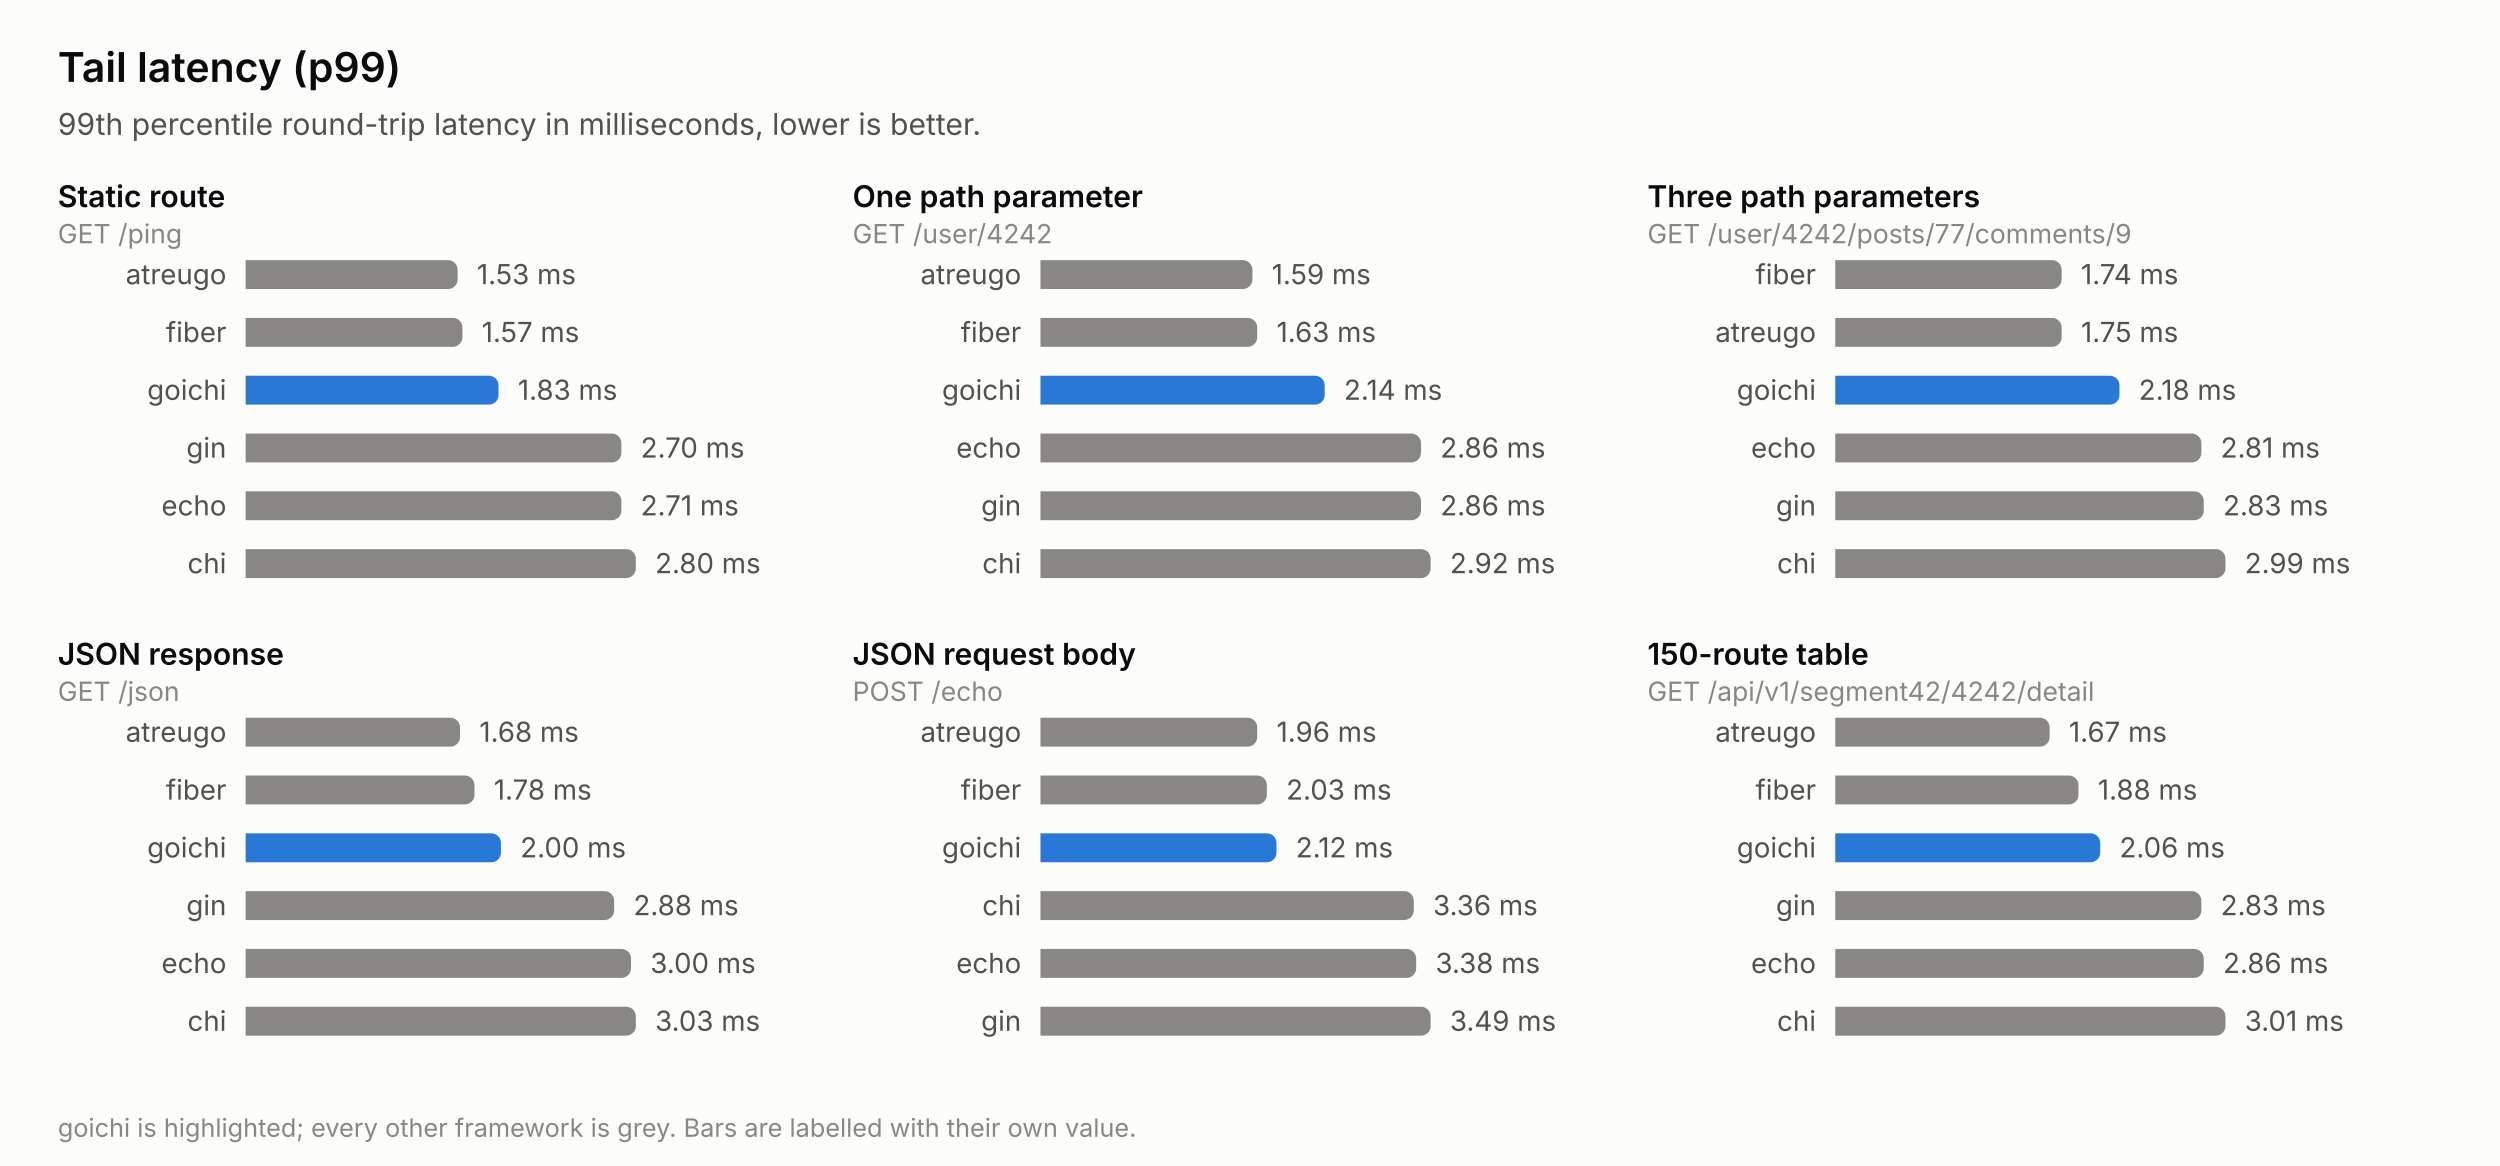
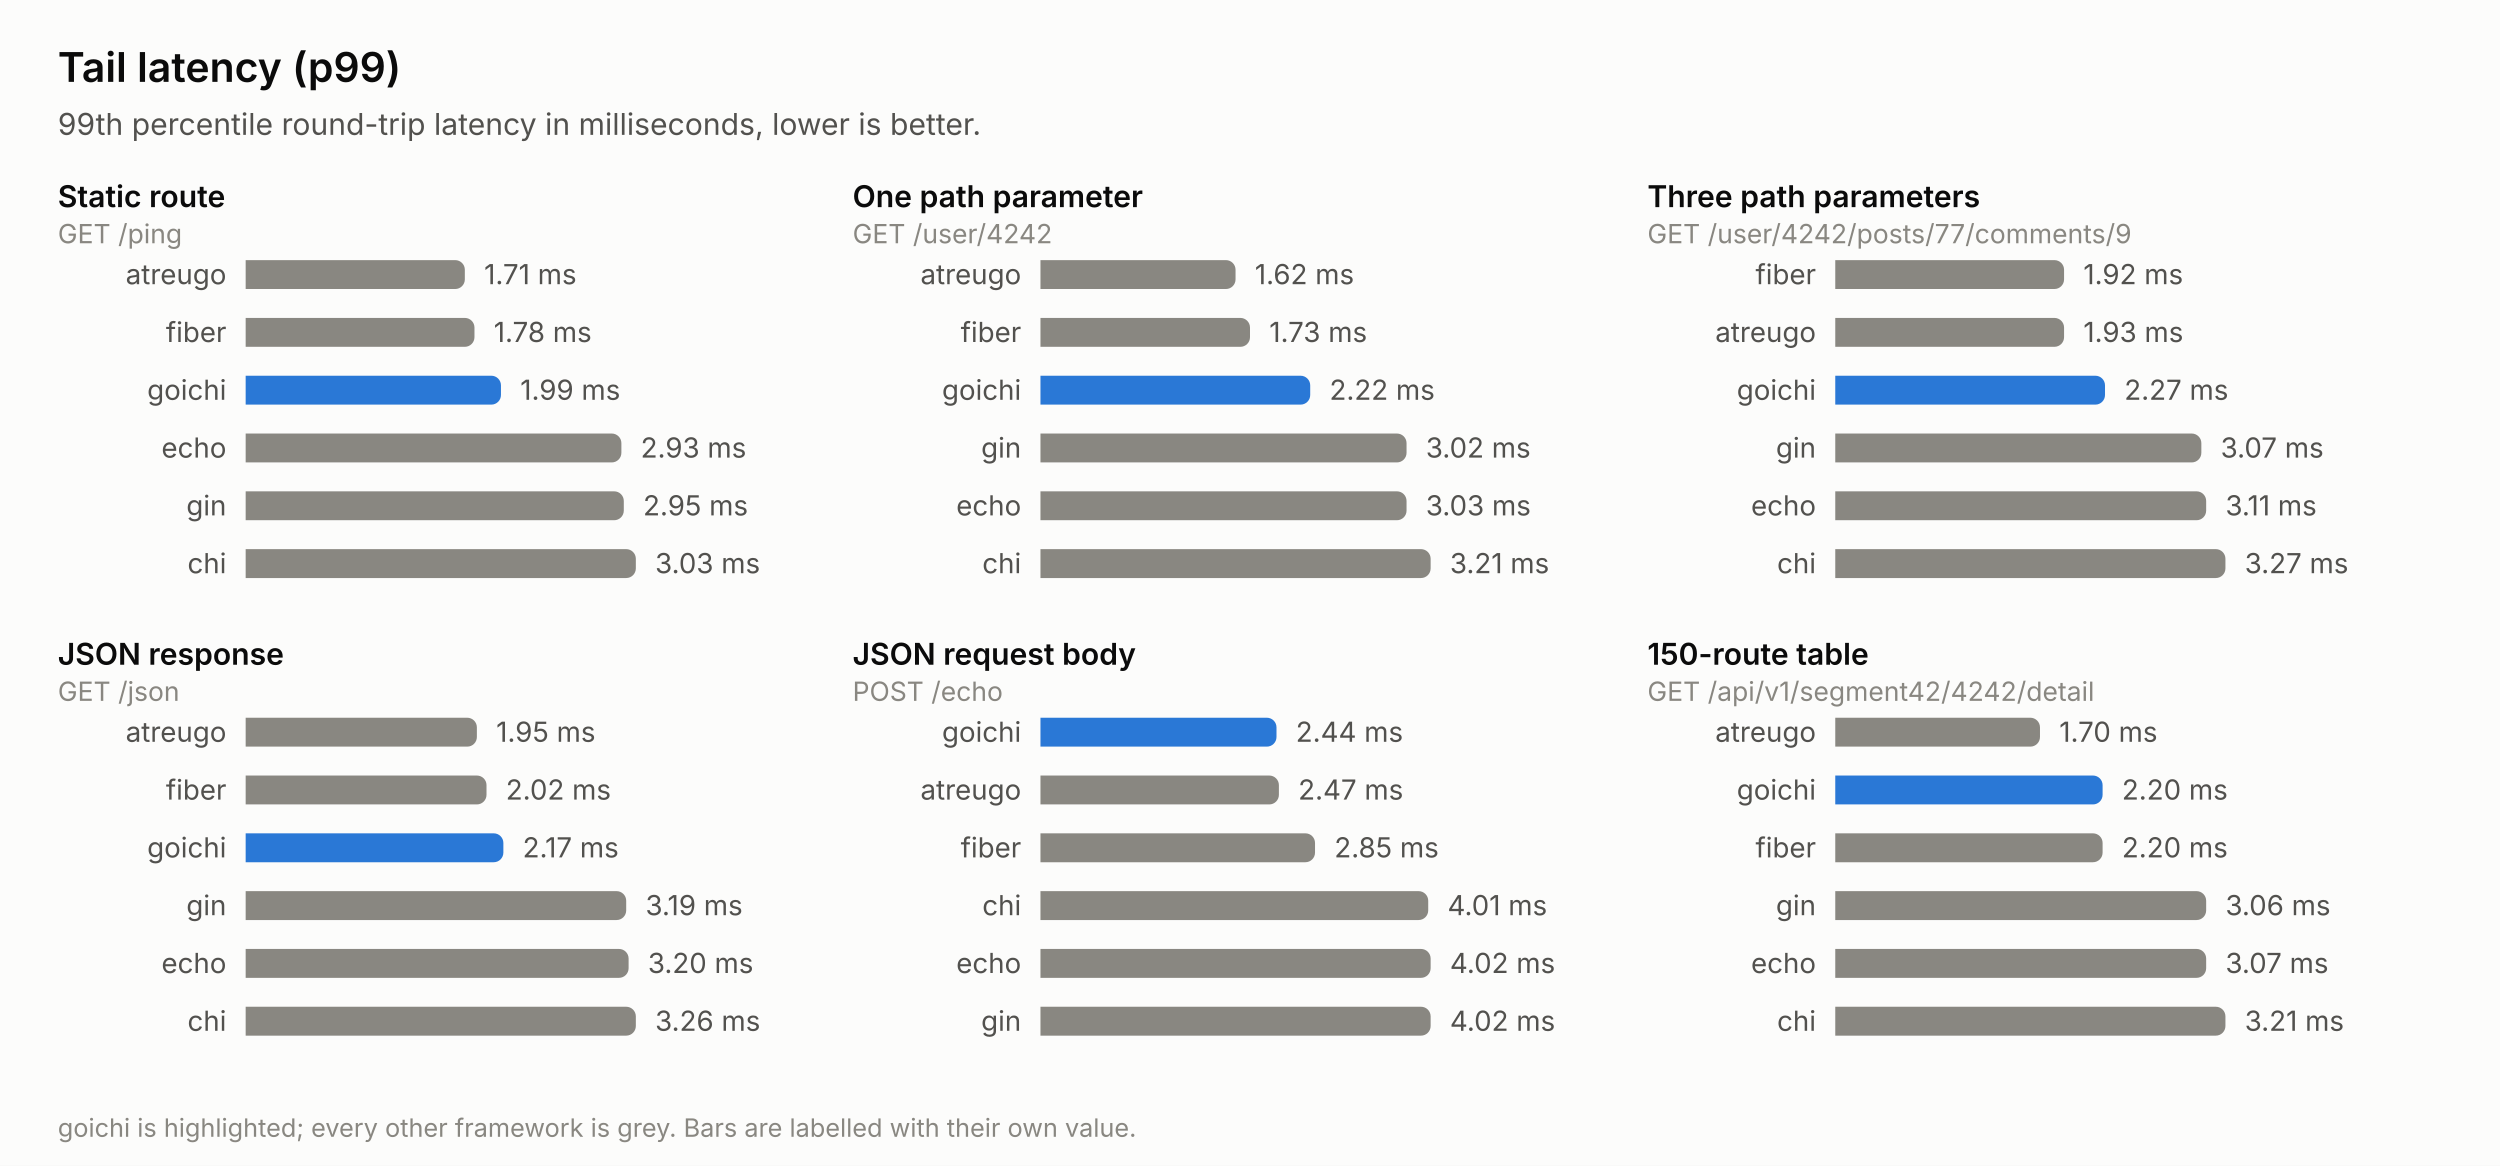
<svg xmlns="http://www.w3.org/2000/svg" width="1038" height="484" viewBox="0 0 1038 484" role="img" aria-label="Tail latency (p99)">
  <style>
    .gb-surface { fill: #fcfcfb; }
    .gb-title { font: 600 17px system-ui, -apple-system, "Segoe UI", sans-serif; fill: #0b0b0b; }
    .gb-subtitle { font: 400 12.5px system-ui, -apple-system, "Segoe UI", sans-serif; fill: #52514e; }
    .gb-panel-title { font: 600 12.5px system-ui, -apple-system, "Segoe UI", sans-serif; fill: #0b0b0b; }
    .gb-panel-note { font: 400 11px system-ui, -apple-system, "Segoe UI", sans-serif; fill: #898781; }
    .gb-row-label { font: 400 11.5px system-ui, -apple-system, "Segoe UI", sans-serif; fill: #52514e; text-anchor: end; }
    .gb-row-value { font: 400 11.5px system-ui, -apple-system, "Segoe UI", sans-serif; fill: #52514e; font-variant-numeric: tabular-nums; }
    .gb-row-missing { font: 400 11.5px system-ui, -apple-system, "Segoe UI", sans-serif; fill: #898781; }
    .gb-footnote { font: 400 10.5px system-ui, -apple-system, "Segoe UI", sans-serif; fill: #898781; }
    .gb-bar { fill: #898781; }
    .gb-bar.gb-accent { fill: #2a78d6; }
    @media (prefers-color-scheme: dark) {
      .gb-surface { fill: #1a1a19; }
      .gb-title { fill: #ffffff; }
      .gb-subtitle, .gb-row-label, .gb-row-value { fill: #c3c2b7; }
      .gb-panel-title { fill: #ffffff; }
      .gb-bar.gb-accent { fill: #3987e5; }
    }
  </style>
  <rect width="1038" height="484" class="gb-surface" />
  <text x="24" y="34" class="gb-title">Tail latency (p99)</text>
  <text x="24" y="56" class="gb-subtitle">99th percentile round-trip latency in milliseconds, lower is better.</text>
  <text x="24" y="86" class="gb-panel-title">Static route</text>
  <text x="24" y="101" class="gb-panel-note">GET /ping</text>
  <text x="94" y="118" class="gb-row-label">atreugo</text>
-   <path d="M102 108 H186 a4 4 0 0 1 4 4 V116 a4 4 0 0 1 -4 4 H102 Z" class="gb-bar" />
-   <text x="198" y="118" class="gb-row-value">1.53 ms</text>
+   <path d="M102 108 H189 a4 4 0 0 1 4 4 V116 a4 4 0 0 1 -4 4 H102 Z" class="gb-bar" />
+   <text x="201" y="118" class="gb-row-value">1.71 ms</text>
  <text x="94" y="142" class="gb-row-label">fiber</text>
-   <path d="M102 132 H188 a4 4 0 0 1 4 4 V140 a4 4 0 0 1 -4 4 H102 Z" class="gb-bar" />
-   <text x="200" y="142" class="gb-row-value">1.57 ms</text>
+   <path d="M102 132 H193 a4 4 0 0 1 4 4 V140 a4 4 0 0 1 -4 4 H102 Z" class="gb-bar" />
+   <text x="205" y="142" class="gb-row-value">1.78 ms</text>
  <text x="94" y="166" class="gb-row-label">goichi</text>
-   <path d="M102 156 H203 a4 4 0 0 1 4 4 V164 a4 4 0 0 1 -4 4 H102 Z" class="gb-bar gb-accent" />
-   <text x="215" y="166" class="gb-row-value">1.83 ms</text>
-   <text x="94" y="190" class="gb-row-label">gin</text>
+   <path d="M102 156 H204 a4 4 0 0 1 4 4 V164 a4 4 0 0 1 -4 4 H102 Z" class="gb-bar gb-accent" />
+   <text x="216" y="166" class="gb-row-value">1.99 ms</text>
+   <text x="94" y="190" class="gb-row-label">echo</text>
  <path d="M102 180 H254 a4 4 0 0 1 4 4 V188 a4 4 0 0 1 -4 4 H102 Z" class="gb-bar" />
-   <text x="266" y="190" class="gb-row-value">2.70 ms</text>
-   <text x="94" y="214" class="gb-row-label">echo</text>
-   <path d="M102 204 H254 a4 4 0 0 1 4 4 V212 a4 4 0 0 1 -4 4 H102 Z" class="gb-bar" />
-   <text x="266" y="214" class="gb-row-value">2.71 ms</text>
+   <text x="266" y="190" class="gb-row-value">2.93 ms</text>
+   <text x="94" y="214" class="gb-row-label">gin</text>
+   <path d="M102 204 H255 a4 4 0 0 1 4 4 V212 a4 4 0 0 1 -4 4 H102 Z" class="gb-bar" />
+   <text x="267" y="214" class="gb-row-value">2.95 ms</text>
  <text x="94" y="238" class="gb-row-label">chi</text>
  <path d="M102 228 H260 a4 4 0 0 1 4 4 V236 a4 4 0 0 1 -4 4 H102 Z" class="gb-bar" />
-   <text x="272" y="238" class="gb-row-value">2.80 ms</text>
+   <text x="272" y="238" class="gb-row-value">3.03 ms</text>
  <text x="354" y="86" class="gb-panel-title">One path parameter</text>
  <text x="354" y="101" class="gb-panel-note">GET /user/4242</text>
  <text x="424" y="118" class="gb-row-label">atreugo</text>
-   <path d="M432 108 H516 a4 4 0 0 1 4 4 V116 a4 4 0 0 1 -4 4 H432 Z" class="gb-bar" />
-   <text x="528" y="118" class="gb-row-value">1.59 ms</text>
+   <path d="M432 108 H509 a4 4 0 0 1 4 4 V116 a4 4 0 0 1 -4 4 H432 Z" class="gb-bar" />
+   <text x="521" y="118" class="gb-row-value">1.62 ms</text>
  <text x="424" y="142" class="gb-row-label">fiber</text>
-   <path d="M432 132 H518 a4 4 0 0 1 4 4 V140 a4 4 0 0 1 -4 4 H432 Z" class="gb-bar" />
-   <text x="530" y="142" class="gb-row-value">1.63 ms</text>
+   <path d="M432 132 H515 a4 4 0 0 1 4 4 V140 a4 4 0 0 1 -4 4 H432 Z" class="gb-bar" />
+   <text x="527" y="142" class="gb-row-value">1.73 ms</text>
  <text x="424" y="166" class="gb-row-label">goichi</text>
-   <path d="M432 156 H546 a4 4 0 0 1 4 4 V164 a4 4 0 0 1 -4 4 H432 Z" class="gb-bar gb-accent" />
-   <text x="558" y="166" class="gb-row-value">2.14 ms</text>
-   <text x="424" y="190" class="gb-row-label">echo</text>
-   <path d="M432 180 H586 a4 4 0 0 1 4 4 V188 a4 4 0 0 1 -4 4 H432 Z" class="gb-bar" />
-   <text x="598" y="190" class="gb-row-value">2.86 ms</text>
-   <text x="424" y="214" class="gb-row-label">gin</text>
-   <path d="M432 204 H586 a4 4 0 0 1 4 4 V212 a4 4 0 0 1 -4 4 H432 Z" class="gb-bar" />
-   <text x="598" y="214" class="gb-row-value">2.86 ms</text>
+   <path d="M432 156 H540 a4 4 0 0 1 4 4 V164 a4 4 0 0 1 -4 4 H432 Z" class="gb-bar gb-accent" />
+   <text x="552" y="166" class="gb-row-value">2.22 ms</text>
+   <text x="424" y="190" class="gb-row-label">gin</text>
+   <path d="M432 180 H580 a4 4 0 0 1 4 4 V188 a4 4 0 0 1 -4 4 H432 Z" class="gb-bar" />
+   <text x="592" y="190" class="gb-row-value">3.02 ms</text>
+   <text x="424" y="214" class="gb-row-label">echo</text>
+   <path d="M432 204 H580 a4 4 0 0 1 4 4 V212 a4 4 0 0 1 -4 4 H432 Z" class="gb-bar" />
+   <text x="592" y="214" class="gb-row-value">3.03 ms</text>
  <text x="424" y="238" class="gb-row-label">chi</text>
  <path d="M432 228 H590 a4 4 0 0 1 4 4 V236 a4 4 0 0 1 -4 4 H432 Z" class="gb-bar" />
-   <text x="602" y="238" class="gb-row-value">2.92 ms</text>
+   <text x="602" y="238" class="gb-row-value">3.21 ms</text>
  <text x="684" y="86" class="gb-panel-title">Three path parameters</text>
  <text x="684" y="101" class="gb-panel-note">GET /user/4242/posts/77/comments/9</text>
  <text x="754" y="118" class="gb-row-label">fiber</text>
-   <path d="M762 108 H852 a4 4 0 0 1 4 4 V116 a4 4 0 0 1 -4 4 H762 Z" class="gb-bar" />
-   <text x="864" y="118" class="gb-row-value">1.74 ms</text>
+   <path d="M762 108 H853 a4 4 0 0 1 4 4 V116 a4 4 0 0 1 -4 4 H762 Z" class="gb-bar" />
+   <text x="865" y="118" class="gb-row-value">1.92 ms</text>
  <text x="754" y="142" class="gb-row-label">atreugo</text>
-   <path d="M762 132 H852 a4 4 0 0 1 4 4 V140 a4 4 0 0 1 -4 4 H762 Z" class="gb-bar" />
-   <text x="864" y="142" class="gb-row-value">1.75 ms</text>
+   <path d="M762 132 H853 a4 4 0 0 1 4 4 V140 a4 4 0 0 1 -4 4 H762 Z" class="gb-bar" />
+   <text x="865" y="142" class="gb-row-value">1.93 ms</text>
  <text x="754" y="166" class="gb-row-label">goichi</text>
-   <path d="M762 156 H876 a4 4 0 0 1 4 4 V164 a4 4 0 0 1 -4 4 H762 Z" class="gb-bar gb-accent" />
-   <text x="888" y="166" class="gb-row-value">2.18 ms</text>
-   <text x="754" y="190" class="gb-row-label">echo</text>
+   <path d="M762 156 H870 a4 4 0 0 1 4 4 V164 a4 4 0 0 1 -4 4 H762 Z" class="gb-bar gb-accent" />
+   <text x="882" y="166" class="gb-row-value">2.27 ms</text>
+   <text x="754" y="190" class="gb-row-label">gin</text>
  <path d="M762 180 H910 a4 4 0 0 1 4 4 V188 a4 4 0 0 1 -4 4 H762 Z" class="gb-bar" />
-   <text x="922" y="190" class="gb-row-value">2.81 ms</text>
-   <text x="754" y="214" class="gb-row-label">gin</text>
-   <path d="M762 204 H911 a4 4 0 0 1 4 4 V212 a4 4 0 0 1 -4 4 H762 Z" class="gb-bar" />
-   <text x="923" y="214" class="gb-row-value">2.83 ms</text>
+   <text x="922" y="190" class="gb-row-value">3.07 ms</text>
+   <text x="754" y="214" class="gb-row-label">echo</text>
+   <path d="M762 204 H912 a4 4 0 0 1 4 4 V212 a4 4 0 0 1 -4 4 H762 Z" class="gb-bar" />
+   <text x="924" y="214" class="gb-row-value">3.11 ms</text>
  <text x="754" y="238" class="gb-row-label">chi</text>
  <path d="M762 228 H920 a4 4 0 0 1 4 4 V236 a4 4 0 0 1 -4 4 H762 Z" class="gb-bar" />
-   <text x="932" y="238" class="gb-row-value">2.99 ms</text>
+   <text x="932" y="238" class="gb-row-value">3.27 ms</text>
  <text x="24" y="276" class="gb-panel-title">JSON response</text>
  <text x="24" y="291" class="gb-panel-note">GET /json</text>
  <text x="94" y="308" class="gb-row-label">atreugo</text>
-   <path d="M102 298 H187 a4 4 0 0 1 4 4 V306 a4 4 0 0 1 -4 4 H102 Z" class="gb-bar" />
-   <text x="199" y="308" class="gb-row-value">1.68 ms</text>
+   <path d="M102 298 H194 a4 4 0 0 1 4 4 V306 a4 4 0 0 1 -4 4 H102 Z" class="gb-bar" />
+   <text x="206" y="308" class="gb-row-value">1.95 ms</text>
  <text x="94" y="332" class="gb-row-label">fiber</text>
-   <path d="M102 322 H193 a4 4 0 0 1 4 4 V330 a4 4 0 0 1 -4 4 H102 Z" class="gb-bar" />
-   <text x="205" y="332" class="gb-row-value">1.78 ms</text>
+   <path d="M102 322 H198 a4 4 0 0 1 4 4 V330 a4 4 0 0 1 -4 4 H102 Z" class="gb-bar" />
+   <text x="210" y="332" class="gb-row-value">2.02 ms</text>
  <text x="94" y="356" class="gb-row-label">goichi</text>
-   <path d="M102 346 H204 a4 4 0 0 1 4 4 V354 a4 4 0 0 1 -4 4 H102 Z" class="gb-bar gb-accent" />
-   <text x="216" y="356" class="gb-row-value">2.00 ms</text>
+   <path d="M102 346 H205 a4 4 0 0 1 4 4 V354 a4 4 0 0 1 -4 4 H102 Z" class="gb-bar gb-accent" />
+   <text x="217" y="356" class="gb-row-value">2.17 ms</text>
  <text x="94" y="380" class="gb-row-label">gin</text>
-   <path d="M102 370 H251 a4 4 0 0 1 4 4 V378 a4 4 0 0 1 -4 4 H102 Z" class="gb-bar" />
-   <text x="263" y="380" class="gb-row-value">2.88 ms</text>
+   <path d="M102 370 H256 a4 4 0 0 1 4 4 V378 a4 4 0 0 1 -4 4 H102 Z" class="gb-bar" />
+   <text x="268" y="380" class="gb-row-value">3.19 ms</text>
  <text x="94" y="404" class="gb-row-label">echo</text>
-   <path d="M102 394 H258 a4 4 0 0 1 4 4 V402 a4 4 0 0 1 -4 4 H102 Z" class="gb-bar" />
-   <text x="270" y="404" class="gb-row-value">3.00 ms</text>
+   <path d="M102 394 H257 a4 4 0 0 1 4 4 V402 a4 4 0 0 1 -4 4 H102 Z" class="gb-bar" />
+   <text x="269" y="404" class="gb-row-value">3.20 ms</text>
  <text x="94" y="428" class="gb-row-label">chi</text>
  <path d="M102 418 H260 a4 4 0 0 1 4 4 V426 a4 4 0 0 1 -4 4 H102 Z" class="gb-bar" />
-   <text x="272" y="428" class="gb-row-value">3.03 ms</text>
+   <text x="272" y="428" class="gb-row-value">3.26 ms</text>
  <text x="354" y="276" class="gb-panel-title">JSON request body</text>
  <text x="354" y="291" class="gb-panel-note">POST /echo</text>
-   <text x="424" y="308" class="gb-row-label">atreugo</text>
-   <path d="M432 298 H518 a4 4 0 0 1 4 4 V306 a4 4 0 0 1 -4 4 H432 Z" class="gb-bar" />
-   <text x="530" y="308" class="gb-row-value">1.96 ms</text>
-   <text x="424" y="332" class="gb-row-label">fiber</text>
-   <path d="M432 322 H522 a4 4 0 0 1 4 4 V330 a4 4 0 0 1 -4 4 H432 Z" class="gb-bar" />
-   <text x="534" y="332" class="gb-row-value">2.03 ms</text>
-   <text x="424" y="356" class="gb-row-label">goichi</text>
-   <path d="M432 346 H526 a4 4 0 0 1 4 4 V354 a4 4 0 0 1 -4 4 H432 Z" class="gb-bar gb-accent" />
-   <text x="538" y="356" class="gb-row-value">2.12 ms</text>
+   <text x="424" y="308" class="gb-row-label">goichi</text>
+   <path d="M432 298 H526 a4 4 0 0 1 4 4 V306 a4 4 0 0 1 -4 4 H432 Z" class="gb-bar gb-accent" />
+   <text x="538" y="308" class="gb-row-value">2.44 ms</text>
+   <text x="424" y="332" class="gb-row-label">atreugo</text>
+   <path d="M432 322 H527 a4 4 0 0 1 4 4 V330 a4 4 0 0 1 -4 4 H432 Z" class="gb-bar" />
+   <text x="539" y="332" class="gb-row-value">2.47 ms</text>
+   <text x="424" y="356" class="gb-row-label">fiber</text>
+   <path d="M432 346 H542 a4 4 0 0 1 4 4 V354 a4 4 0 0 1 -4 4 H432 Z" class="gb-bar" />
+   <text x="554" y="356" class="gb-row-value">2.85 ms</text>
  <text x="424" y="380" class="gb-row-label">chi</text>
-   <path d="M432 370 H583 a4 4 0 0 1 4 4 V378 a4 4 0 0 1 -4 4 H432 Z" class="gb-bar" />
-   <text x="595" y="380" class="gb-row-value">3.36 ms</text>
+   <path d="M432 370 H589 a4 4 0 0 1 4 4 V378 a4 4 0 0 1 -4 4 H432 Z" class="gb-bar" />
+   <text x="601" y="380" class="gb-row-value">4.01 ms</text>
  <text x="424" y="404" class="gb-row-label">echo</text>
-   <path d="M432 394 H584 a4 4 0 0 1 4 4 V402 a4 4 0 0 1 -4 4 H432 Z" class="gb-bar" />
-   <text x="596" y="404" class="gb-row-value">3.38 ms</text>
+   <path d="M432 394 H590 a4 4 0 0 1 4 4 V402 a4 4 0 0 1 -4 4 H432 Z" class="gb-bar" />
+   <text x="602" y="404" class="gb-row-value">4.02 ms</text>
  <text x="424" y="428" class="gb-row-label">gin</text>
  <path d="M432 418 H590 a4 4 0 0 1 4 4 V426 a4 4 0 0 1 -4 4 H432 Z" class="gb-bar" />
-   <text x="602" y="428" class="gb-row-value">3.49 ms</text>
+   <text x="602" y="428" class="gb-row-value">4.02 ms</text>
  <text x="684" y="276" class="gb-panel-title">150-route table</text>
  <text x="684" y="291" class="gb-panel-note">GET /api/v1/segment42/4242/detail</text>
  <text x="754" y="308" class="gb-row-label">atreugo</text>
-   <path d="M762 298 H847 a4 4 0 0 1 4 4 V306 a4 4 0 0 1 -4 4 H762 Z" class="gb-bar" />
-   <text x="859" y="308" class="gb-row-value">1.67 ms</text>
-   <text x="754" y="332" class="gb-row-label">fiber</text>
-   <path d="M762 322 H859 a4 4 0 0 1 4 4 V330 a4 4 0 0 1 -4 4 H762 Z" class="gb-bar" />
-   <text x="871" y="332" class="gb-row-value">1.88 ms</text>
-   <text x="754" y="356" class="gb-row-label">goichi</text>
-   <path d="M762 346 H868 a4 4 0 0 1 4 4 V354 a4 4 0 0 1 -4 4 H762 Z" class="gb-bar gb-accent" />
-   <text x="880" y="356" class="gb-row-value">2.06 ms</text>
+   <path d="M762 298 H843 a4 4 0 0 1 4 4 V306 a4 4 0 0 1 -4 4 H762 Z" class="gb-bar" />
+   <text x="855" y="308" class="gb-row-value">1.70 ms</text>
+   <text x="754" y="332" class="gb-row-label">goichi</text>
+   <path d="M762 322 H869 a4 4 0 0 1 4 4 V330 a4 4 0 0 1 -4 4 H762 Z" class="gb-bar gb-accent" />
+   <text x="881" y="332" class="gb-row-value">2.20 ms</text>
+   <text x="754" y="356" class="gb-row-label">fiber</text>
+   <path d="M762 346 H869 a4 4 0 0 1 4 4 V354 a4 4 0 0 1 -4 4 H762 Z" class="gb-bar" />
+   <text x="881" y="356" class="gb-row-value">2.20 ms</text>
  <text x="754" y="380" class="gb-row-label">gin</text>
-   <path d="M762 370 H910 a4 4 0 0 1 4 4 V378 a4 4 0 0 1 -4 4 H762 Z" class="gb-bar" />
-   <text x="922" y="380" class="gb-row-value">2.83 ms</text>
+   <path d="M762 370 H912 a4 4 0 0 1 4 4 V378 a4 4 0 0 1 -4 4 H762 Z" class="gb-bar" />
+   <text x="924" y="380" class="gb-row-value">3.06 ms</text>
  <text x="754" y="404" class="gb-row-label">echo</text>
-   <path d="M762 394 H911 a4 4 0 0 1 4 4 V402 a4 4 0 0 1 -4 4 H762 Z" class="gb-bar" />
-   <text x="923" y="404" class="gb-row-value">2.86 ms</text>
+   <path d="M762 394 H912 a4 4 0 0 1 4 4 V402 a4 4 0 0 1 -4 4 H762 Z" class="gb-bar" />
+   <text x="924" y="404" class="gb-row-value">3.07 ms</text>
  <text x="754" y="428" class="gb-row-label">chi</text>
  <path d="M762 418 H920 a4 4 0 0 1 4 4 V426 a4 4 0 0 1 -4 4 H762 Z" class="gb-bar" />
-   <text x="932" y="428" class="gb-row-value">3.01 ms</text>
+   <text x="932" y="428" class="gb-row-value">3.21 ms</text>
  <text x="24" y="472" class="gb-footnote">goichi is highlighted; every other framework is grey. Bars are labelled with their own value.</text>
</svg>
